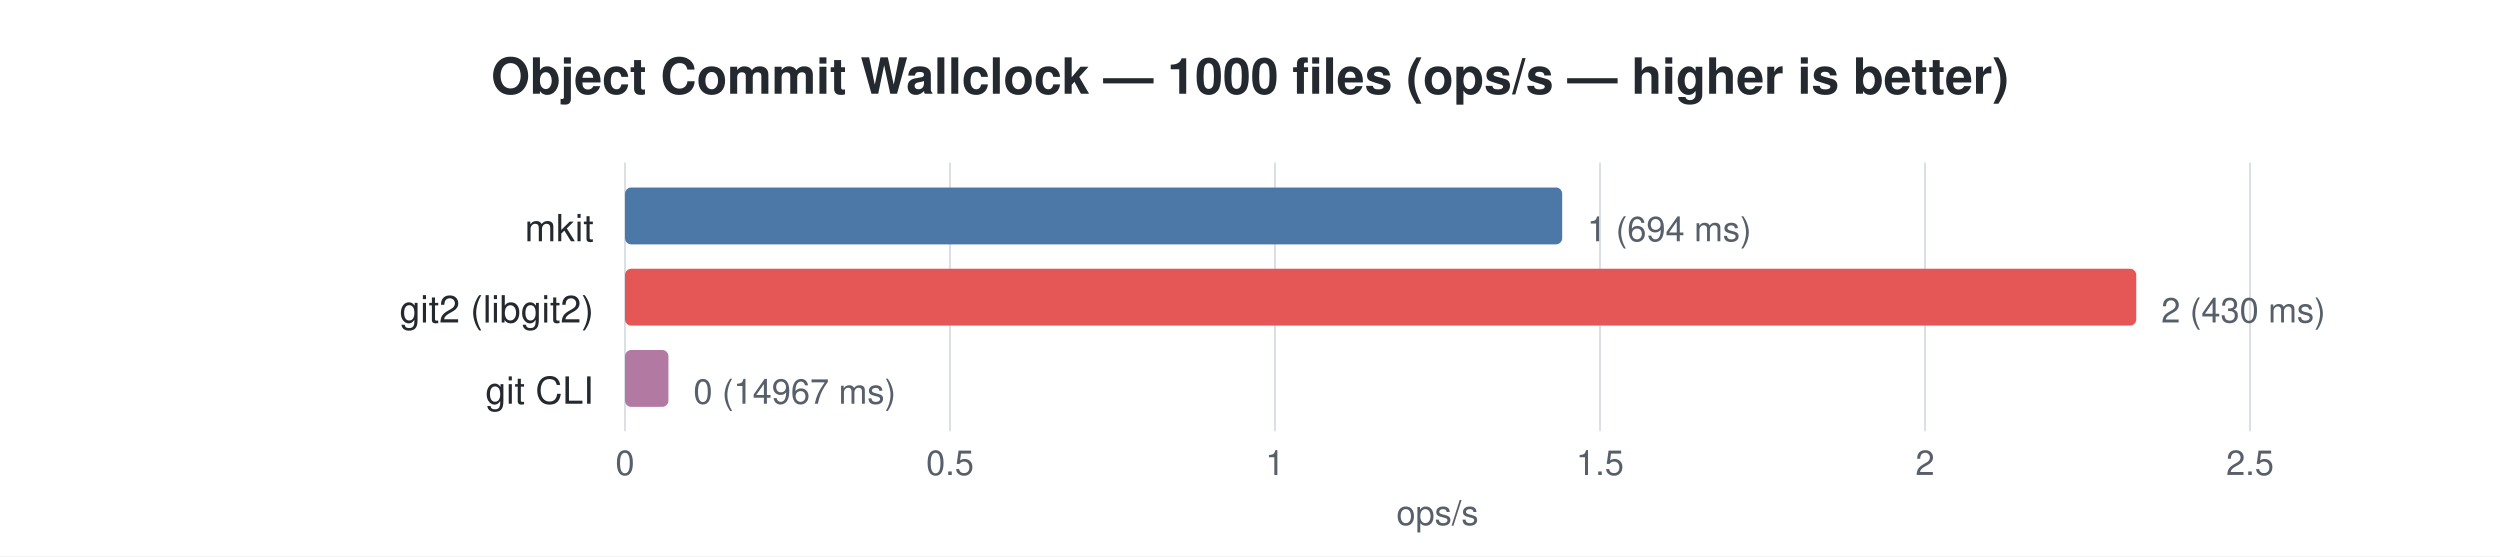
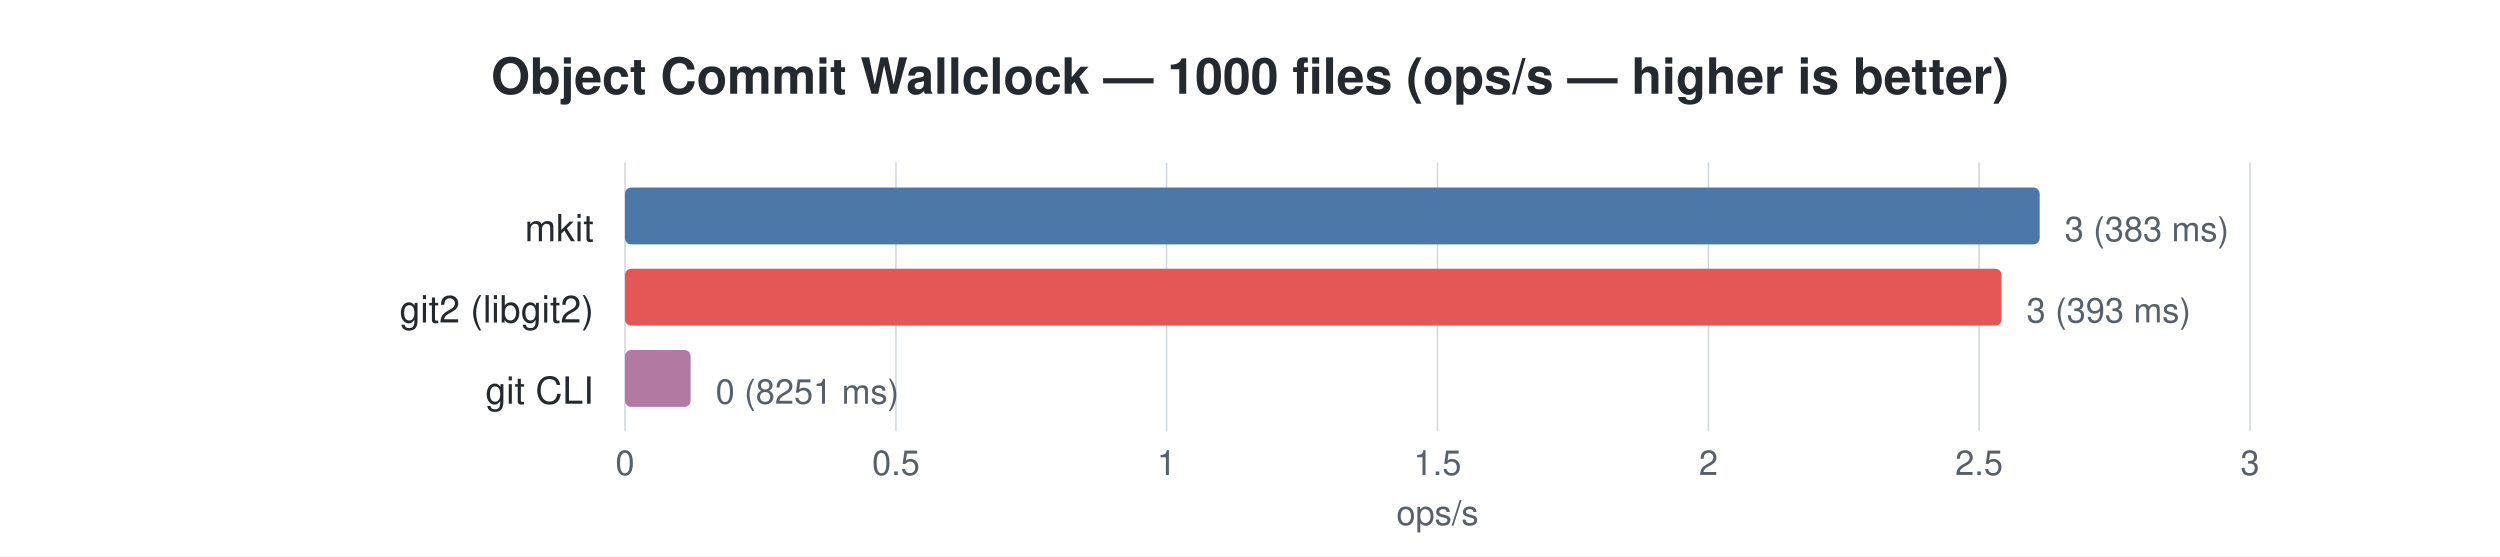
<svg xmlns="http://www.w3.org/2000/svg" width="800" height="178" viewBox="0 0 800 178">
  <style>
text { font-family: -apple-system, BlinkMacSystemFont, "Segoe UI", Helvetica, Arial, sans-serif; }
.title { font-size: 16px; font-weight: 600; fill: #24292f; }
.label { font-size: 12px; fill: #24292f; }
.value { font-size: 11px; fill: #57606a; }
.axis-label { font-size: 11px; fill: #57606a; }
.grid { stroke: #d0d7de; stroke-width: 0.5; }
</style>
  <rect width="100%" height="100%" fill="white" />
  <text x="400.0" y="30" text-anchor="middle" class="title">Object Commit Wallclock — 1000 files (ops/s — higher is better)</text>
  <line x1="200.0" y1="52.0" x2="200.0" y2="138.0" class="grid" />
  <text x="200.0" y="152.0" text-anchor="middle" class="axis-label">0</text>
-   <line x1="304.0" y1="52.0" x2="304.0" y2="138.0" class="grid" />
-   <text x="304.0" y="152.0" text-anchor="middle" class="axis-label">0.5</text>
-   <line x1="408.0" y1="52.0" x2="408.0" y2="138.0" class="grid" />
-   <text x="408.0" y="152.0" text-anchor="middle" class="axis-label">1</text>
-   <line x1="512.0" y1="52.0" x2="512.0" y2="138.0" class="grid" />
-   <text x="512.0" y="152.0" text-anchor="middle" class="axis-label">1.5</text>
-   <line x1="616.0" y1="52.0" x2="616.0" y2="138.0" class="grid" />
-   <text x="616.0" y="152.0" text-anchor="middle" class="axis-label">2</text>
+   <line x1="286.7" y1="52.0" x2="286.7" y2="138.0" class="grid" />
+   <text x="286.7" y="152.0" text-anchor="middle" class="axis-label">0.5</text>
+   <line x1="373.3" y1="52.0" x2="373.3" y2="138.0" class="grid" />
+   <text x="373.3" y="152.0" text-anchor="middle" class="axis-label">1</text>
+   <line x1="460.0" y1="52.0" x2="460.0" y2="138.0" class="grid" />
+   <text x="460.0" y="152.0" text-anchor="middle" class="axis-label">1.5</text>
+   <line x1="546.7" y1="52.0" x2="546.7" y2="138.0" class="grid" />
+   <text x="546.7" y="152.0" text-anchor="middle" class="axis-label">2</text>
+   <line x1="633.3" y1="52.0" x2="633.3" y2="138.0" class="grid" />
+   <text x="633.3" y="152.0" text-anchor="middle" class="axis-label">2.5</text>
  <line x1="720.0" y1="52.0" x2="720.0" y2="138.0" class="grid" />
-   <text x="720.0" y="152.0" text-anchor="middle" class="axis-label">2.5</text>
+   <text x="720.0" y="152.0" text-anchor="middle" class="axis-label">3</text>
  <text x="460.0" y="168.0" text-anchor="middle" class="axis-label">ops/s</text>
  <text x="190.0" y="77.2" text-anchor="end" class="label">mkit</text>
-   <rect x="200.0" y="60.0" width="299.9" height="18.2" rx="2" fill="#4C78A8" />
-   <text x="507.9" y="77.2" class="value">1 (694 ms)</text>
+   <rect x="200.0" y="60.0" width="452.7" height="18.2" rx="2" fill="#4C78A8" />
+   <text x="660.7" y="77.2" class="value">3 (383 ms)</text>
  <text x="190.0" y="103.2" text-anchor="end" class="label">git2 (libgit2)</text>
-   <rect x="200.0" y="86.0" width="483.6" height="18.2" rx="2" fill="#E45756" />
-   <text x="691.6" y="103.2" class="value">2 (430 ms)</text>
+   <rect x="200.0" y="86.0" width="440.5" height="18.2" rx="2" fill="#E45756" />
+   <text x="648.5" y="103.2" class="value">3 (393 ms)</text>
  <text x="190.0" y="129.2" text-anchor="end" class="label">git CLI</text>
-   <rect x="200.0" y="112.0" width="13.9" height="18.2" rx="2" fill="#B279A2" />
-   <text x="221.9" y="129.2" class="value">0 (14967 ms)</text>
+   <rect x="200.0" y="112.0" width="21.0" height="18.2" rx="2" fill="#B279A2" />
+   <text x="229.0" y="129.2" class="value">0 (8251 ms)</text>
</svg>
